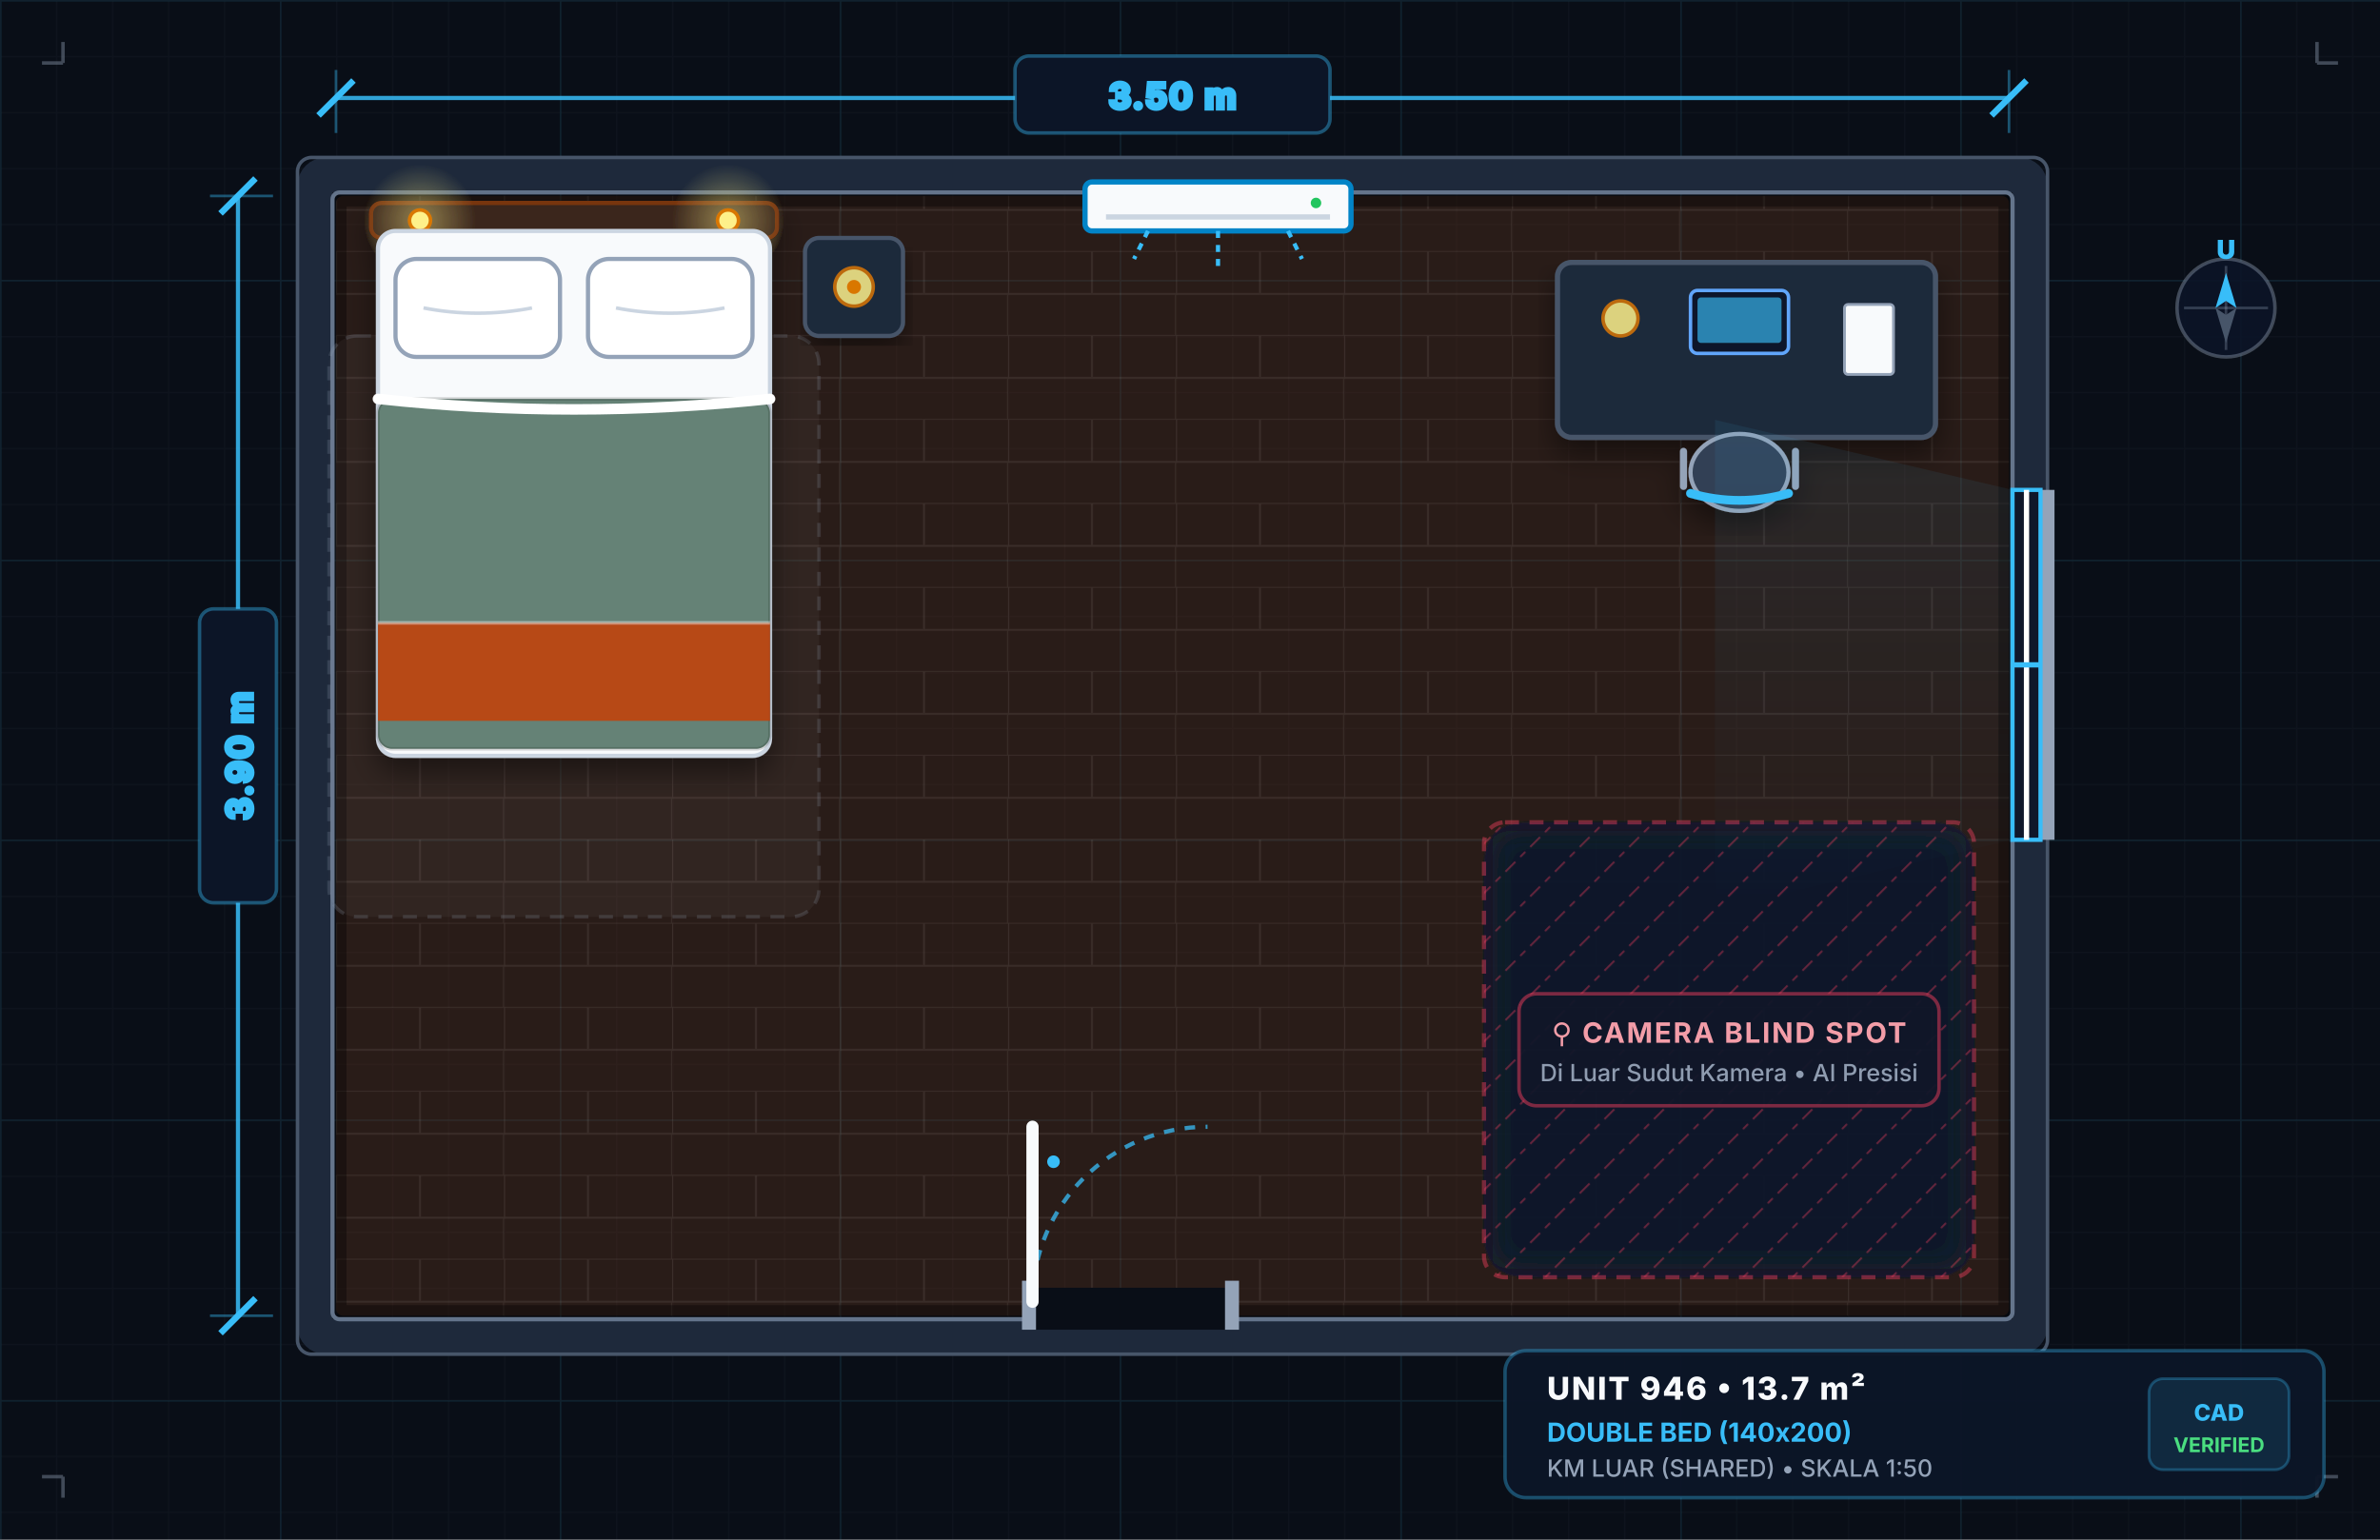
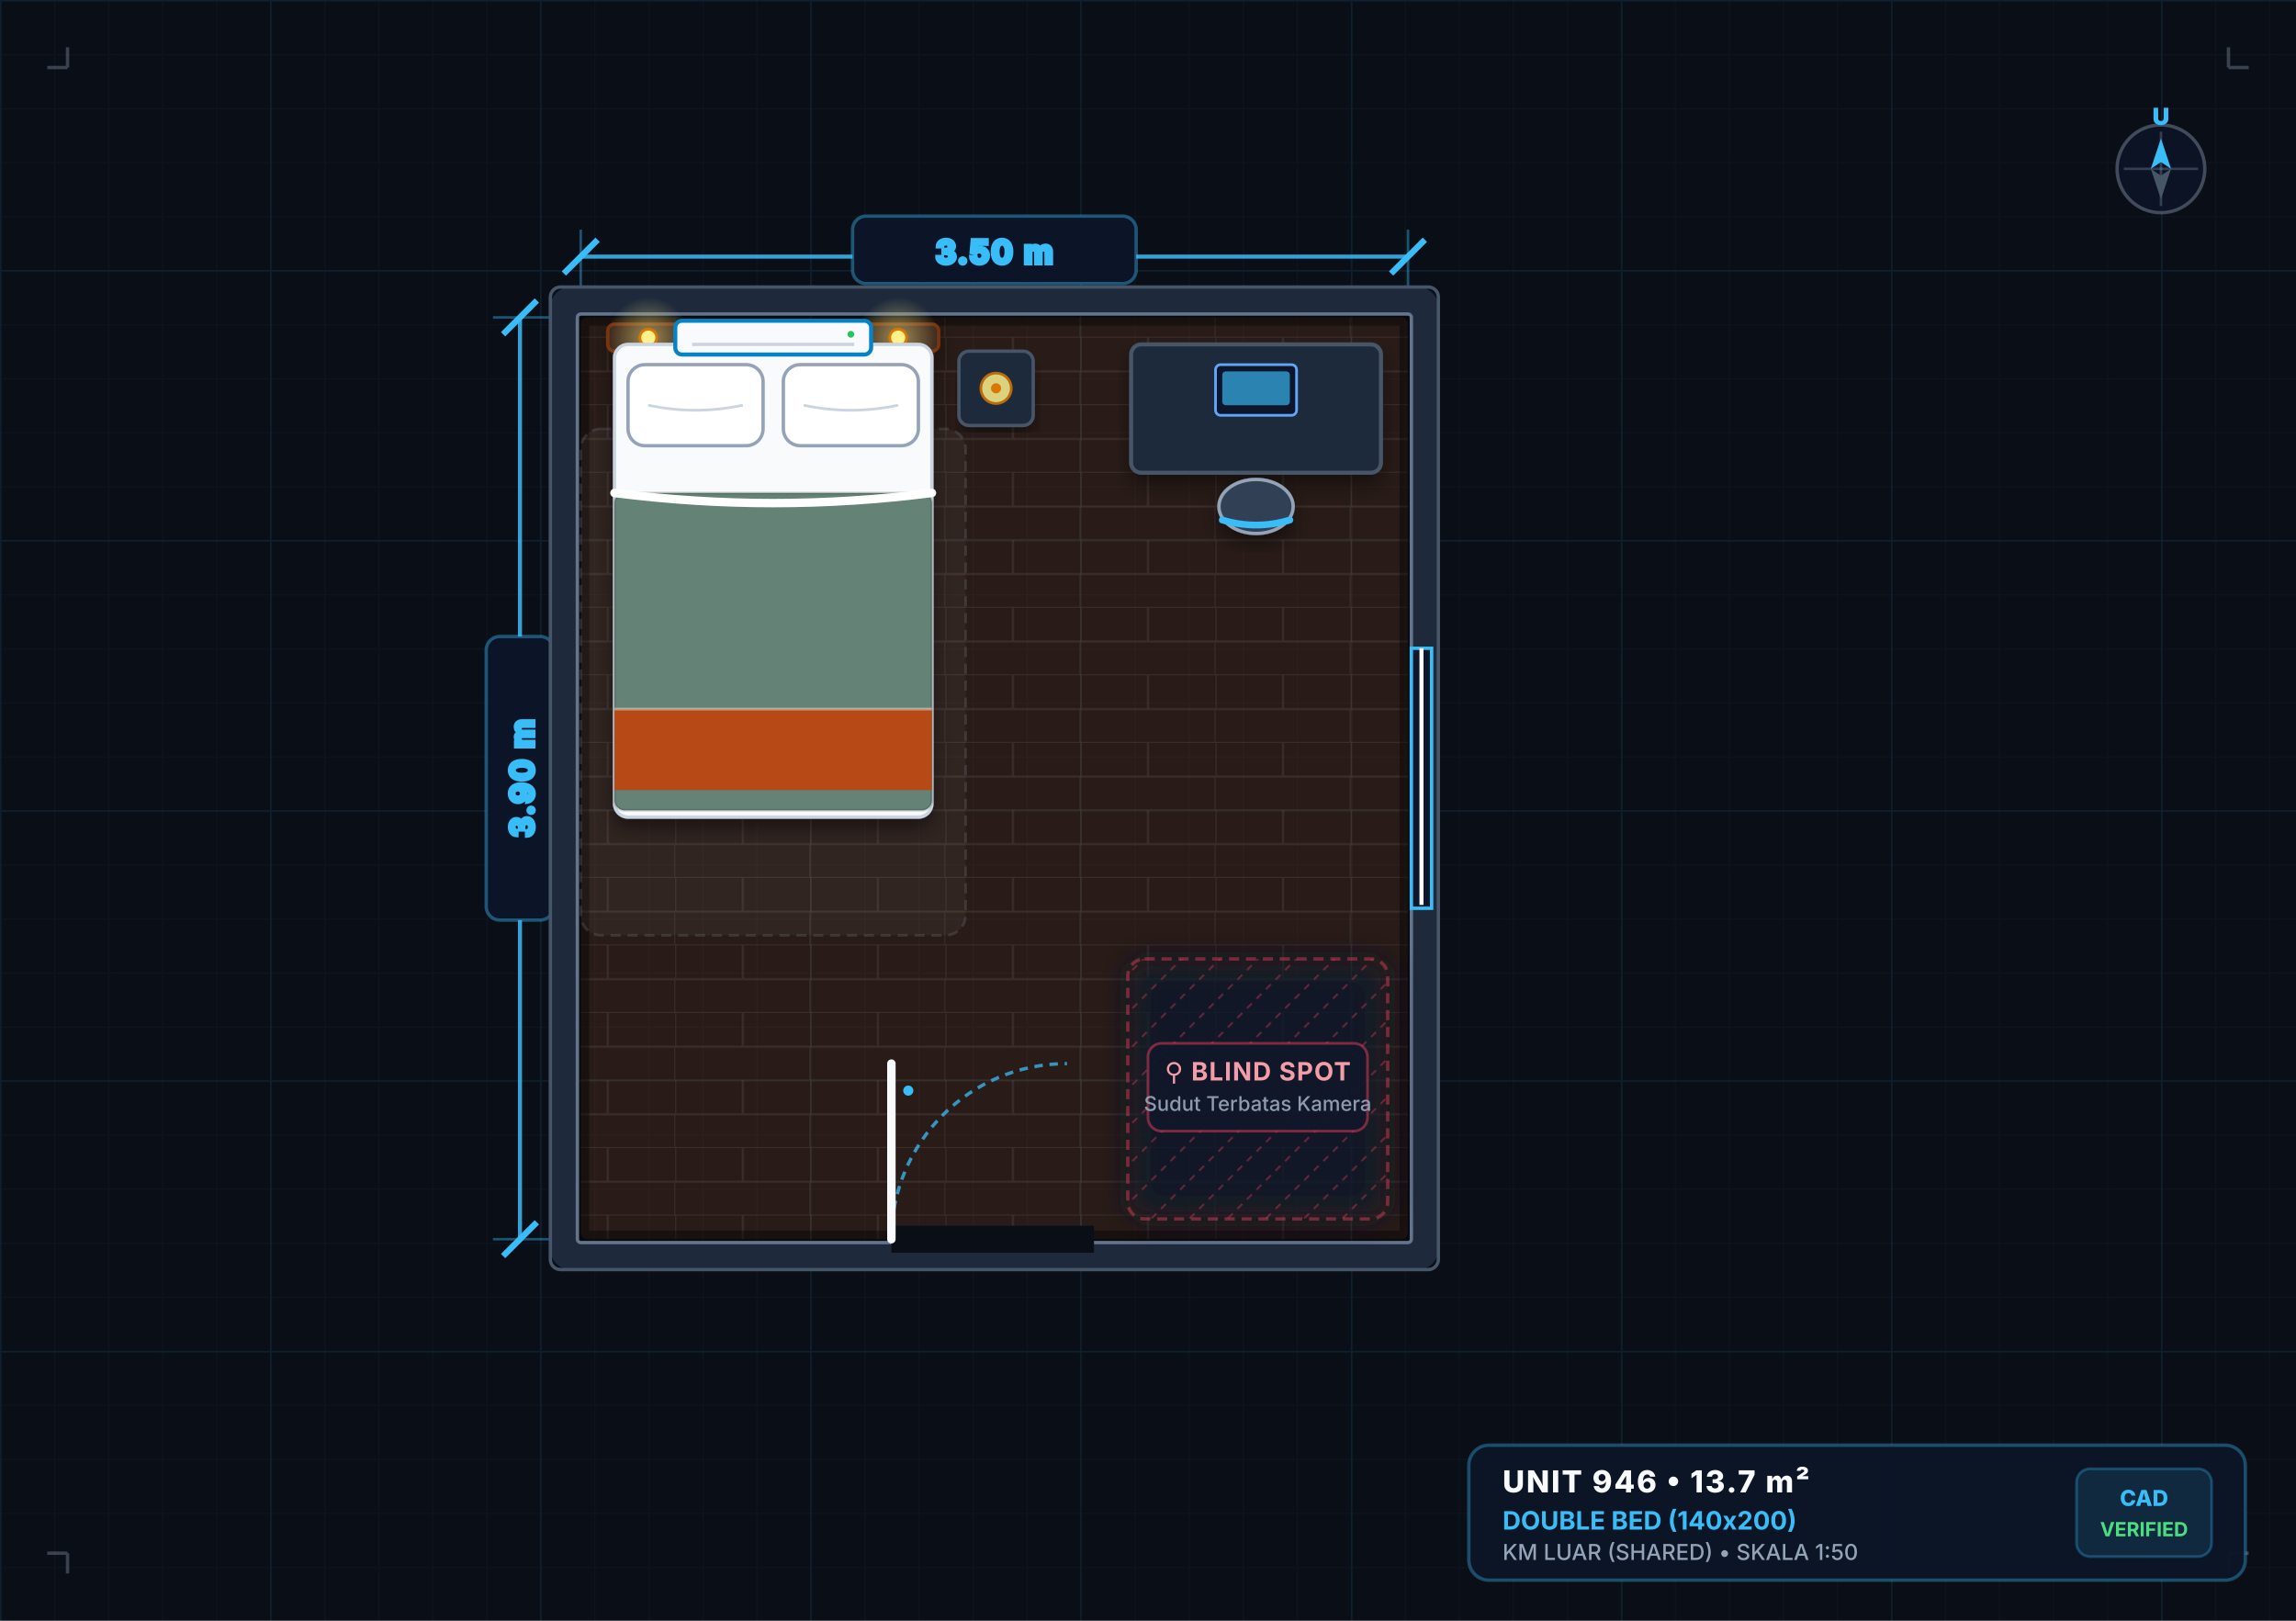
- <svg xmlns="http://www.w3.org/2000/svg" viewBox="0 0 680 440" width="100%" height="100%" style="background:#090e17; border-radius:14px; font-family:'Inter',system-ui,-apple-system,sans-serif;">
+ <svg xmlns="http://www.w3.org/2000/svg" viewBox="0 0 680 480" width="100%" height="100%" style="background:#090e17; border-radius:14px; font-family:'Inter',system-ui,-apple-system,sans-serif;">
  <defs>
    <pattern id="grid_cad_446" width="16" height="16" patternUnits="userSpaceOnUse">
      <path d="M 16 0 L 0 0 0 16" fill="none" stroke="rgba(148, 163, 184, 0.04)" stroke-width="0.75" />
    </pattern>
    <pattern id="grid_major_446" width="80" height="80" patternUnits="userSpaceOnUse">
-       <path d="M 80 0 L 0 0 0 80" fill="none" stroke="rgba(56, 189, 248, 0.08)" stroke-width="1" />
+       <path d="M 80 0 L 0 0 0 80" fill="none" stroke="rgba(56, 189, 248, 0.07)" stroke-width="1" />
    </pattern>
-     <pattern id="parquet_446" width="48" height="24" patternUnits="userSpaceOnUse">
-       <rect width="48" height="24" fill="#6e3b1c" fill-opacity="0.32" />
-       <path d="M 0 12 L 48 12 M 24 0 L 24 12 M 0 24 L 48 24 M 48 12 L 48 24 M 0 0 L 0 12" fill="none" stroke="rgba(255, 255, 255, 0.07)" stroke-width="0.6" />
+     <pattern id="parquet_446" width="40" height="20" patternUnits="userSpaceOnUse">
+       <rect width="40" height="20" fill="#6e3b1c" fill-opacity="0.32" />
+       <path d="M 0 10 L 40 10 M 20 0 L 20 10 M 0 20 L 40 20 M 40 10 L 40 20 M 0 0 L 0 10" fill="none" stroke="rgba(255, 255, 255, 0.08)" stroke-width="0.6" />
    </pattern>
-     <pattern id="bm_tile_446" width="14" height="14" patternUnits="userSpaceOnUse">
-       <rect width="14" height="14" fill="#0f2338" />
-       <path d="M 14 0 L 0 0 0 14" fill="none" stroke="rgba(56, 189, 248, 0.22)" stroke-width="0.6" />
+     <pattern id="bm_tile_446" width="12" height="12" patternUnits="userSpaceOnUse">
+       <rect width="12" height="12" fill="#0f2338" />
+       <path d="M 12 0 L 0 0 0 12" fill="none" stroke="rgba(56, 189, 248, 0.22)" stroke-width="0.6" />
    </pattern>
    <filter id="frost_blur_446" x="-10%" y="-10%" width="120%" height="120%">
-       <feGaussianBlur stdDeviation="5" result="blur" />
-       <feColorMatrix type="matrix" values="1 0 0 0 0  0 1 0 0 0  0 0 1 0 0  0 0 0 18 -7" />
+       <feGaussianBlur stdDeviation="4.5" result="blur" />
    </filter>
-     <pattern id="blind_hatch_446" width="10" height="10" patternTransform="rotate(45 0 0)" patternUnits="userSpaceOnUse">
-       <line x1="0" y1="0" x2="0" y2="10" stroke="rgba(244, 63, 94, 0.35)" stroke-width="1.2" stroke-dasharray="2 2" />
+     <pattern id="blind_hatch_446" width="8" height="8" patternTransform="rotate(45 0 0)" patternUnits="userSpaceOnUse">
+       <line x1="0" y1="0" x2="0" y2="8" stroke="rgba(244, 63, 94, 0.35)" stroke-width="1.2" stroke-dasharray="2 2" />
    </pattern>
-     <linearGradient id="win_light_446" x1="0%" y1="0%" x2="0%" y2="100%">
-       <stop offset="0%" stop-color="#38bdf8" stop-opacity="0.18" />
-       <stop offset="100%" stop-color="#38bdf8" stop-opacity="0.0" />
-     </linearGradient>
    <radialGradient id="lamp_glow_446">
-       <stop offset="0%" stop-color="#fef08a" stop-opacity="0.45" />
+       <stop offset="0%" stop-color="#fef08a" stop-opacity="0.5" />
      <stop offset="100%" stop-color="#fef08a" stop-opacity="0" />
    </radialGradient>
    <filter id="drop_shadow_446" x="-5%" y="-5%" width="115%" height="115%">
-       <feDropShadow dx="0" dy="4" stdDeviation="4" flood-color="#000000" flood-opacity="0.45" />
+       <feDropShadow dx="0" dy="3" stdDeviation="3" flood-color="#000000" flood-opacity="0.45" />
    </filter>
  </defs>
-   <rect width="680" height="440" fill="#090e17" />
-   <rect width="680" height="440" fill="url(#grid_cad_446)" />
-   <rect width="680" height="440" fill="url(#grid_major_446)" />
-   <g stroke="rgba(148, 163, 184, 0.4)" stroke-width="1">
-     <path d="M 12 18 L 18 18 M 18 12 L 18 18" />
-     <path d="M 668 18 L 662 18 M 662 12 L 662 18" />
-     <path d="M 12 422 L 18 422 M 18 428 L 18 422" />
-     <path d="M 668 422 L 662 422 M 662 428 L 662 422" />
+   <rect width="680" height="480" fill="#090e17" />
+   <rect width="680" height="480" fill="url(#grid_cad_446)" />
+   <rect width="680" height="480" fill="url(#grid_major_446)" />
+   <g stroke="rgba(148, 163, 184, 0.35)" stroke-width="1">
+     <path d="M 14 20 L 20 20 M 20 14 L 20 20" />
+     <path d="M 666 20 L 660 20 M 660 14 L 660 20" />
+     <path d="M 14 460 L 20 460 M 20 466 L 20 460" />
+     <path d="M 666 460 L 660 460 M 660 466 L 660 460" />
  </g>
  <g stroke="#38bdf8" stroke-width="1.2">
-     <line x1="96" y1="28" x2="574" y2="28" opacity="0.85" />
-     <line x1="91" y1="33" x2="101" y2="23" stroke-width="1.8" />
-     <line x1="569" y1="33" x2="579" y2="23" stroke-width="1.8" />
-     <line x1="96" y1="38" x2="96" y2="20" opacity="0.4" stroke-width="0.75" />
-     <line x1="574" y1="38" x2="574" y2="20" opacity="0.4" stroke-width="0.75" />
-     <rect x="290" y="16" width="90" height="22" rx="4" fill="#0c1527" stroke="rgba(56, 189, 248, 0.4)" stroke-width="1" />
-     <text x="335" y="31" fill="#38bdf8" font-size="10" font-weight="700" text-anchor="middle" letter-spacing="0.5">
+     <line x1="172" y1="76" x2="417" y2="76" opacity="0.85" />
+     <line x1="167" y1="81" x2="177" y2="71" stroke-width="1.8" />
+     <line x1="412" y1="81" x2="422" y2="71" stroke-width="1.8" />
+     <line x1="172" y1="88" x2="172" y2="68" opacity="0.4" stroke-width="0.75" />
+     <line x1="417" y1="88" x2="417" y2="68" opacity="0.4" stroke-width="0.75" />
+     <rect x="252.5" y="64" width="84" height="20" rx="4" fill="#0c1527" stroke="rgba(56, 189, 248, 0.4)" stroke-width="1" />
+     <text x="294.5" y="78" fill="#38bdf8" font-size="9.5" font-weight="700" text-anchor="middle" letter-spacing="0.5">
      3.50 m
    </text>
  </g>
  <g stroke="#38bdf8" stroke-width="1.2">
-     <line x1="68" y1="56" x2="68" y2="376" opacity="0.85" />
-     <line x1="63" y1="61" x2="73" y2="51" stroke-width="1.8" />
-     <line x1="63" y1="381" x2="73" y2="371" stroke-width="1.8" />
-     <line x1="78" y1="56" x2="60" y2="56" opacity="0.4" stroke-width="0.75" />
-     <line x1="78" y1="376" x2="60" y2="376" opacity="0.4" stroke-width="0.75" />
-     <g transform="translate(68, 216)">
-       <rect x="-42" y="-11" width="84" height="22" rx="4" fill="#0c1527" stroke="rgba(56, 189, 248, 0.4)" stroke-width="1" transform="rotate(-90)" />
-       <text x="0" y="4" fill="#38bdf8" font-size="10" font-weight="700" text-anchor="middle" letter-spacing="0.5" transform="rotate(-90)">
+     <line x1="154" y1="94" x2="154" y2="367" opacity="0.85" />
+     <line x1="149" y1="99" x2="159" y2="89" stroke-width="1.8" />
+     <line x1="149" y1="372" x2="159" y2="362" stroke-width="1.8" />
+     <line x1="166" y1="94" x2="146" y2="94" opacity="0.4" stroke-width="0.75" />
+     <line x1="166" y1="367" x2="146" y2="367" opacity="0.4" stroke-width="0.75" />
+     <g transform="translate(154, 230.5)">
+       <rect x="-42" y="-10" width="84" height="20" rx="4" fill="#0c1527" stroke="rgba(56, 189, 248, 0.4)" stroke-width="1" transform="rotate(-90)" />
+       <text x="0" y="4" fill="#38bdf8" font-size="9.5" font-weight="700" text-anchor="middle" letter-spacing="0.5" transform="rotate(-90)">
        3.90 m
      </text>
    </g>
  </g>
-   <rect x="96" y="56" width="478" height="320" rx="2" fill="url(#parquet_446)" />
-   <rect x="96" y="56" width="478" height="320" fill="none" stroke="rgba(0, 0, 0, 0.35)" stroke-width="6" />
-   <rect x="90" y="50" width="490" height="332" fill="none" stroke="#1e293b" stroke-width="10" rx="3" />
-   <rect x="85" y="45" width="500" height="342" fill="none" stroke="#475569" stroke-width="1" rx="4" />
-   <rect x="95" y="55" width="480" height="322" fill="none" stroke="#64748b" stroke-width="1.2" rx="2" />
+   <rect x="172" y="94" width="245" height="273" rx="2" fill="url(#parquet_446)" />
+   <rect x="172" y="94" width="245" height="273" fill="none" stroke="rgba(0, 0, 0, 0.38)" stroke-width="5" />
+   <rect x="167" y="89" width="255" height="283" fill="none" stroke="#1e293b" stroke-width="8" rx="2" />
+   <rect x="163" y="85" width="263" height="291" fill="none" stroke="#475569" stroke-width="1" rx="3" />
+   <rect x="171" y="93" width="247" height="275" fill="none" stroke="#64748b" stroke-width="1" rx="1" />
  <g id="unsure_zone" opacity="0.95">
-     <rect x="424" y="235" width="140" height="130" rx="6" fill="rgba(15, 23, 42, 0.85)" filter="url(#frost_blur_446)" />
-     <rect x="424" y="235" width="140" height="130" rx="6" fill="url(#blind_hatch_446)" stroke="rgba(244, 63, 94, 0.45)" stroke-width="1.2" stroke-dasharray="4 3" />
-     <rect x="434" y="284" width="120" height="32" rx="5" fill="rgba(15, 23, 42, 0.94)" stroke="rgba(244, 63, 94, 0.5)" stroke-width="1" />
-     <text x="494.0" y="298" fill="#fda4af" font-size="8" font-weight="700" text-anchor="middle" letter-spacing="0.5">
-       ⚲ CAMERA BLIND SPOT
+     <rect x="334" y="284" width="77" height="77" rx="5" fill="rgba(15, 23, 42, 0.85)" filter="url(#frost_blur_446)" />
+     <rect x="334" y="284" width="77" height="77" rx="5" fill="url(#blind_hatch_446)" stroke="rgba(244, 63, 94, 0.45)" stroke-width="1" stroke-dasharray="3 2" />
+     <rect x="340" y="309" width="65" height="26" rx="4" fill="rgba(15, 23, 42, 0.94)" stroke="rgba(244, 63, 94, 0.5)" stroke-width="0.8" />
+     <text x="372.5" y="320" fill="#fda4af" font-size="7.5" font-weight="700" text-anchor="middle" letter-spacing="0.3">
+       ⚲ BLIND SPOT
    </text>
-     <text x="494.0" y="309" fill="#94a3b8" font-size="6.8" font-weight="500" text-anchor="middle">
-       Di Luar Sudut Kamera • AI Presisi
+     <text x="372.5" y="329" fill="#94a3b8" font-size="6" font-weight="500" text-anchor="middle">
+       Sudut Terbatas Kamera
    </text>
  </g>
-   <rect x="94" y="96" width="140" height="166" rx="8" fill="rgba(255, 255, 255, 0.04)" stroke="rgba(148, 163, 184, 0.2)" stroke-width="1" stroke-dasharray="4 3" />
+   <rect x="172" y="127" width="114" height="150" rx="6" fill="rgba(255, 255, 255, 0.04)" stroke="rgba(148, 163, 184, 0.18)" stroke-width="0.8" stroke-dasharray="3 2" />
  <g id="bed_unit" filter="url(#drop_shadow_446)">
-     <rect x="106" y="58" width="116" height="10" rx="3" fill="#3b271d" stroke="#78350f" stroke-width="1.2" />
-     <circle cx="120" cy="63" r="16" fill="url(#lamp_glow_446)" />
-     <circle cx="208" cy="63" r="16" fill="url(#lamp_glow_446)" />
-     <circle cx="120" cy="63" r="3" fill="#fef08a" stroke="#d97706" stroke-width="1" />
-     <circle cx="208" cy="63" r="3" fill="#fef08a" stroke="#d97706" stroke-width="1" />
-     <rect x="108" y="66" width="112" height="150" rx="5" fill="#f8fafc" stroke="#cbd5e1" stroke-width="1.2" />
-     <rect x="108" y="114" width="112" height="100" rx="4" fill="#658276" stroke="rgba(0,0,0,0.15)" stroke-width="1" />
-     <path d="M 108 114 Q 164.0 120 220 114" fill="none" stroke="#ffffff" stroke-width="3" stroke-linecap="round" />
-     <rect x="108" y="178" width="112" height="28" fill="#c2410c" opacity="0.88" />
-     <line x1="108" y1="178" x2="220" y2="178" stroke="rgba(255,255,255,0.4)" stroke-width="1" />
-     <rect x="113" y="74" width="47" height="28" rx="6" fill="#ffffff" stroke="#94a3b8" stroke-width="1.2" />
-     <path d="M 121 88 Q 136.5 91 152 88" fill="none" stroke="#cbd5e1" stroke-width="1" />
-     <rect x="168" y="74" width="47" height="28" rx="6" fill="#ffffff" stroke="#94a3b8" stroke-width="1.2" />
-     <path d="M 176 88 Q 191.5 91 207 88" fill="none" stroke="#cbd5e1" stroke-width="1" />
+     <rect x="180" y="96" width="98" height="8" rx="2" fill="#3b271d" stroke="#78350f" stroke-width="1" />
+     <circle cx="192" cy="100" r="12" fill="url(#lamp_glow_446)" />
+     <circle cx="266" cy="100" r="12" fill="url(#lamp_glow_446)" />
+     <circle cx="192" cy="100" r="2.5" fill="#fef08a" stroke="#d97706" stroke-width="0.8" />
+     <circle cx="266" cy="100" r="2.5" fill="#fef08a" stroke="#d97706" stroke-width="0.8" />
+     <rect x="182" y="102" width="94" height="140" rx="4" fill="#f8fafc" stroke="#cbd5e1" stroke-width="1" />
+     <rect x="182" y="146" width="94" height="94" rx="3" fill="#658276" stroke="rgba(0,0,0,0.15)" stroke-width="0.8" />
+     <path d="M 182 146 Q 229.0 152 276 146" fill="none" stroke="#ffffff" stroke-width="2.5" stroke-linecap="round" />
+     <rect x="182" y="210" width="94" height="24" fill="#c2410c" opacity="0.88" />
+     <line x1="182" y1="210" x2="276" y2="210" stroke="rgba(255,255,255,0.4)" stroke-width="0.8" />
+     <rect x="186" y="108" width="40" height="24" rx="5" fill="#ffffff" stroke="#94a3b8" stroke-width="1" />
+     <path d="M 192 120 Q 206.0 123 220 120" fill="none" stroke="#cbd5e1" stroke-width="0.8" />
+     <rect x="232" y="108" width="40" height="24" rx="5" fill="#ffffff" stroke="#94a3b8" stroke-width="1" />
+     <path d="M 238 120 Q 252.0 123 266 120" fill="none" stroke="#cbd5e1" stroke-width="0.8" />
  </g>
  <g filter="url(#drop_shadow_446)">
-     <rect x="230" y="68" width="28" height="28" rx="4" fill="#1e293b" stroke="#475569" stroke-width="1.2" />
-     <circle cx="244" cy="82" r="5.5" fill="#fef08a" stroke="#d97706" stroke-width="1" opacity="0.85" />
-     <circle cx="244" cy="82" r="2" fill="#d97706" />
+     <rect x="284" y="104" width="22" height="22" rx="3" fill="#1e293b" stroke="#475569" stroke-width="1" />
+     <circle cx="295" cy="115" r="4.5" fill="#fef08a" stroke="#d97706" stroke-width="0.8" opacity="0.85" />
+     <circle cx="295" cy="115" r="1.5" fill="#d97706" />
  </g>
  <g id="desk_setup" filter="url(#drop_shadow_446)">
-     <rect x="445" y="75" width="108" height="50" rx="4" fill="#1e293b" stroke="#475569" stroke-width="1.5" />
-     <rect x="483" y="83" width="28" height="18" rx="2" fill="#0f172a" stroke="#60a5fa" stroke-width="1" />
-     <rect x="485" y="85" width="24" height="13" rx="1" fill="#38bdf8" opacity="0.65" />
-     <circle cx="463" cy="91" r="5" fill="#fef08a" stroke="#d97706" stroke-width="1" opacity="0.85" />
-     <rect x="527" y="87" width="14" height="20" rx="1" fill="#f8fafc" stroke="#94a3b8" stroke-width="0.8" />
-     <ellipse cx="497" cy="135" rx="14" ry="11" fill="#334155" stroke="#94a3b8" stroke-width="1.2" />
-     <path d="M 483 141 Q 497 145 511 141" fill="none" stroke="#38bdf8" stroke-width="2.5" stroke-linecap="round" />
-     <line x1="481" y1="129" x2="481" y2="139" stroke="#94a3b8" stroke-width="2" stroke-linecap="round" />
-     <line x1="513" y1="129" x2="513" y2="139" stroke="#94a3b8" stroke-width="2" stroke-linecap="round" />
+     <rect x="335" y="102" width="74" height="38" rx="3" fill="#1e293b" stroke="#475569" stroke-width="1.2" />
+     <rect x="360.0" y="108" width="24" height="15" rx="1.5" fill="#0f172a" stroke="#60a5fa" stroke-width="0.8" />
+     <rect x="362.0" y="110" width="20" height="10" rx="1" fill="#38bdf8" opacity="0.65" />
+     <ellipse cx="372.0" cy="150" rx="11" ry="8" fill="#334155" stroke="#94a3b8" stroke-width="1" />
+     <path d="M 362.0 154 Q 372.0 157 382.0 154" fill="none" stroke="#38bdf8" stroke-width="2" stroke-linecap="round" />
  </g>
  <g id="ac_unit">
-     <rect x="310" y="52" width="76" height="14" rx="2" fill="#f8fafc" stroke="#0284c7" stroke-width="1.5" />
-     <line x1="316" y1="62" x2="380" y2="62" stroke="#cbd5e1" stroke-width="1.5" />
-     <line x1="328" y1="66" x2="324" y2="74" stroke="#38bdf8" stroke-width="1.2" stroke-dasharray="2 2" />
-     <line x1="348" y1="66" x2="348" y2="76" stroke="#38bdf8" stroke-width="1.2" stroke-dasharray="2 2" />
-     <line x1="368" y1="66" x2="372" y2="74" stroke="#38bdf8" stroke-width="1.2" stroke-dasharray="2 2" />
-     <circle cx="376" cy="58" r="1.5" fill="#22c55e" />
+     <rect x="200" y="95" width="58" height="10" rx="2" fill="#f8fafc" stroke="#0284c7" stroke-width="1.2" />
+     <line x1="205" y1="102" x2="253" y2="102" stroke="#cbd5e1" stroke-width="1" />
+     <circle cx="252" cy="99" r="1" fill="#22c55e" />
  </g>
  <g id="window_right">
-     <polygon points="575,140 490,120 490,260 575,240" fill="url(#win_light_446)" opacity="0.45" />
-     <rect x="583" y="140" width="4" height="100" fill="#94a3b8" />
-     <rect x="575" y="140" width="8" height="100" fill="#0f172a" stroke="#38bdf8" stroke-width="1.2" />
-     <line x1="579" y1="140" x2="579" y2="240" stroke="#ffffff" stroke-width="1.5" />
-     <line x1="575" y1="190" x2="583" y2="190" stroke="#38bdf8" stroke-width="1.5" />
+     <rect x="418" y="192" width="6" height="77" fill="#0f172a" stroke="#38bdf8" stroke-width="1" />
+     <line x1="421" y1="192" x2="421" y2="268" stroke="#ffffff" stroke-width="1.2" />
  </g>
  <g id="main_door">
-     <rect x="295" y="368" width="56" height="12" fill="#090e17" />
-     <rect x="292" y="366" width="4" height="14" fill="#94a3b8" />
-     <rect x="350" y="366" width="4" height="14" fill="#94a3b8" />
-     <path d="M 295 372 A 50 50 0 0 1 345 322" fill="none" stroke="#38bdf8" stroke-width="1.2" stroke-dasharray="3 3" opacity="0.75" />
-     <line x1="295" y1="372" x2="295" y2="322" stroke="#f8fafc" stroke-width="3.5" stroke-linecap="round" />
-     <circle cx="301" cy="332" r="1.8" fill="#38bdf8" />
+     <rect x="264" y="363" width="60" height="8" fill="#090e17" />
+     <path d="M 264 367 A 52 52 0 0 1 316 315" fill="none" stroke="#38bdf8" stroke-width="1" stroke-dasharray="2.5 2" opacity="0.75" />
+     <line x1="264" y1="367" x2="264" y2="315" stroke="#f8fafc" stroke-width="2.5" stroke-linecap="round" />
+     <circle cx="269" cy="323" r="1.5" fill="#38bdf8" />
  </g>
-   <g id="title_block" transform="translate(430, 386)">
-     <rect x="0" y="0" width="234" height="42" rx="6" fill="rgba(12, 21, 39, 0.96)" stroke="rgba(56, 189, 248, 0.35)" stroke-width="1" />
-     <text x="12" y="14" fill="#f8fafc" font-size="9" font-weight="800" letter-spacing="0.5">
+   <g id="title_block" transform="translate(435, 428)">
+     <rect x="0" y="0" width="230" height="40" rx="6" fill="rgba(12, 21, 39, 0.96)" stroke="rgba(56, 189, 248, 0.35)" stroke-width="1" />
+     <text x="10" y="14" fill="#f8fafc" font-size="9" font-weight="800" letter-spacing="0.5">
      UNIT 946 • 13.7 m²
    </text>
-     <text x="12" y="26" fill="#38bdf8" font-size="7.5" font-weight="700">
+     <text x="10" y="25" fill="#38bdf8" font-size="7.5" font-weight="700">
      DOUBLE BED (140x200)
    </text>
-     <text x="12" y="36" fill="#94a3b8" font-size="6.8" font-weight="500">
+     <text x="10" y="34" fill="#94a3b8" font-size="6.5" font-weight="500">
      KM LUAR (SHARED) • SKALA 1:50
    </text>
-     <rect x="184" y="8" width="40" height="26" rx="4" fill="rgba(56, 189, 248, 0.12)" stroke="rgba(56, 189, 248, 0.3)" stroke-width="0.8" />
-     <text x="204" y="20" fill="#38bdf8" font-size="6.5" font-weight="800" text-anchor="middle">CAD</text>
-     <text x="204" y="29" fill="#4ade80" font-size="5.8" font-weight="700" text-anchor="middle">VERIFIED</text>
+     <rect x="180" y="7" width="40" height="26" rx="4" fill="rgba(56, 189, 248, 0.12)" stroke="rgba(56, 189, 248, 0.3)" stroke-width="0.8" />
+     <text x="200" y="18" fill="#38bdf8" font-size="6.5" font-weight="800" text-anchor="middle">CAD</text>
+     <text x="200" y="27" fill="#4ade80" font-size="5.8" font-weight="700" text-anchor="middle">VERIFIED</text>
  </g>
-   <g id="north_compass" transform="translate(620, 72)">
-     <circle cx="16" cy="16" r="14" fill="rgba(12, 21, 39, 0.9)" stroke="rgba(148, 163, 184, 0.4)" stroke-width="1" />
-     <line x1="16" y1="4" x2="16" y2="28" stroke="rgba(148, 163, 184, 0.3)" stroke-width="0.75" />
-     <line x1="4" y1="16" x2="28" y2="16" stroke="rgba(148, 163, 184, 0.3)" stroke-width="0.75" />
-     <polygon points="16,6 19,16 16,14 13,16" fill="#38bdf8" />
-     <polygon points="16,26 19,16 16,18 13,16" fill="#475569" />
-     <text x="16" y="2" fill="#38bdf8" font-size="7.5" font-weight="900" text-anchor="middle">U</text>
+   <g id="north_compass" transform="translate(625, 35)">
+     <circle cx="15" cy="15" r="13" fill="rgba(12, 21, 39, 0.9)" stroke="rgba(148, 163, 184, 0.4)" stroke-width="1" />
+     <line x1="15" y1="4" x2="15" y2="26" stroke="rgba(148, 163, 184, 0.3)" stroke-width="0.75" />
+     <line x1="4" y1="15" x2="26" y2="15" stroke="rgba(148, 163, 184, 0.3)" stroke-width="0.75" />
+     <polygon points="15,6 18,15 15,13 12,15" fill="#38bdf8" />
+     <polygon points="15,24 18,15 15,17 12,15" fill="#475569" />
+     <text x="15" y="2" fill="#38bdf8" font-size="7" font-weight="900" text-anchor="middle">U</text>
  </g>
</svg>
